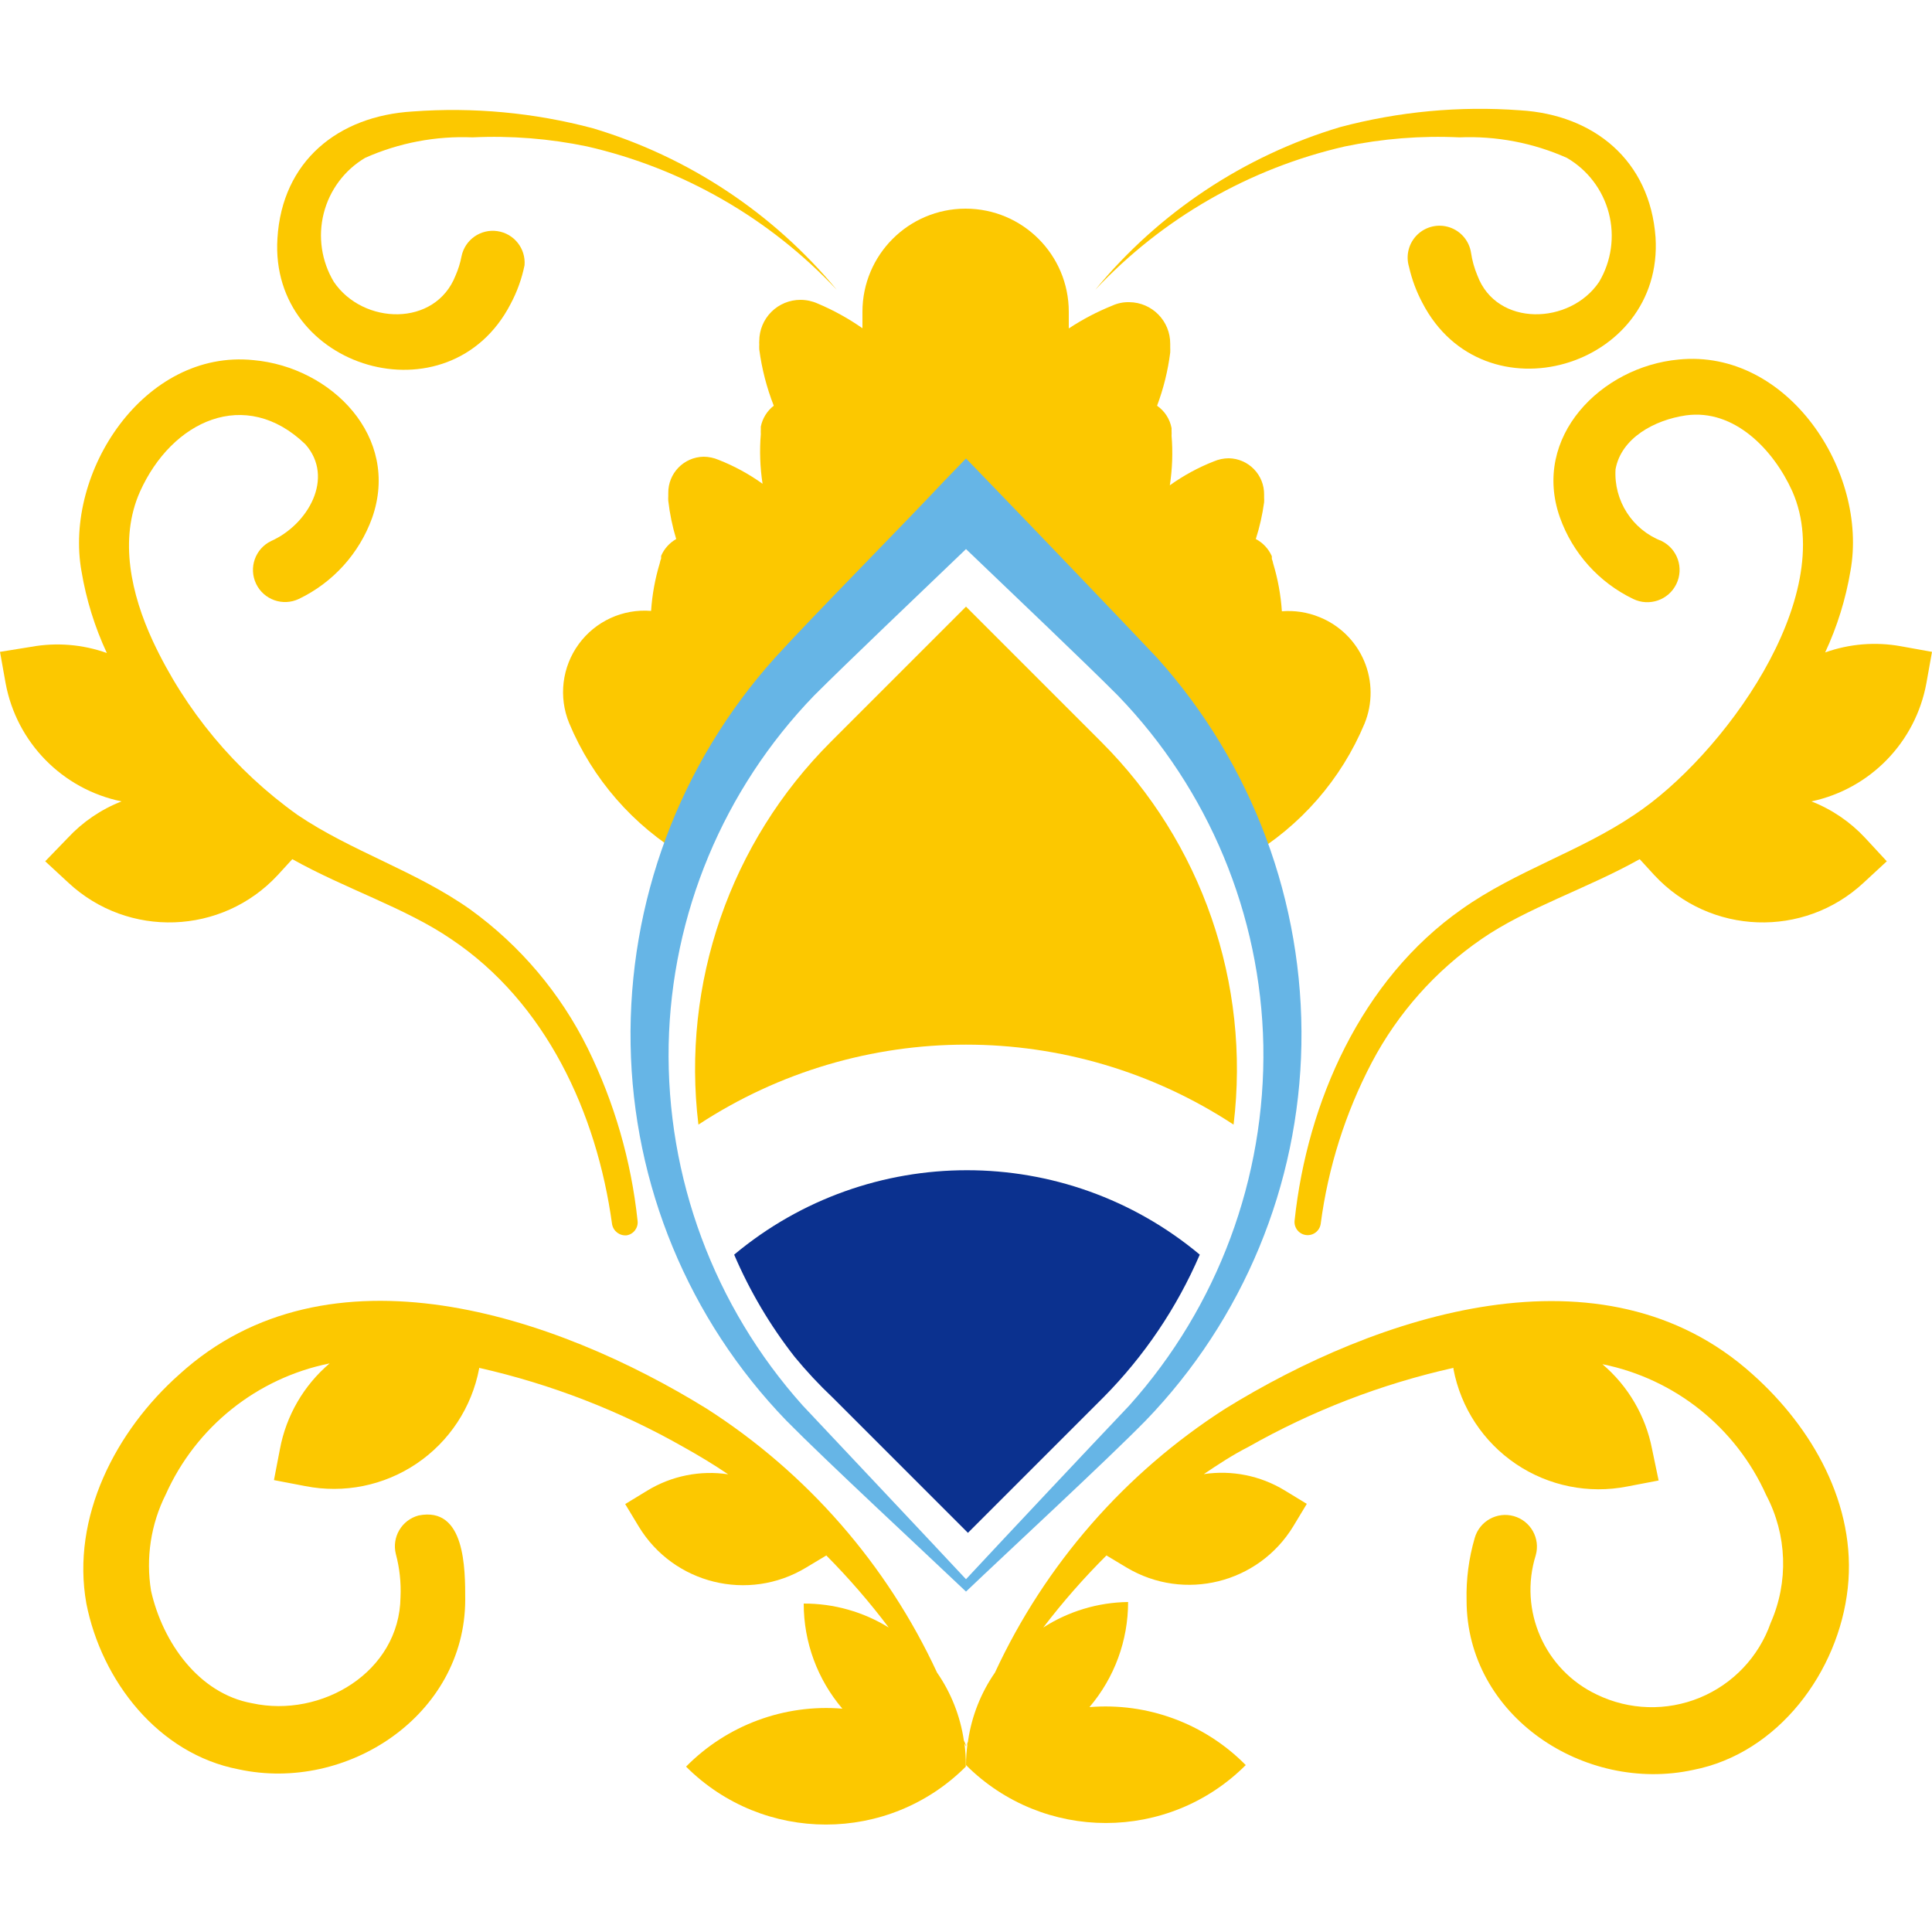
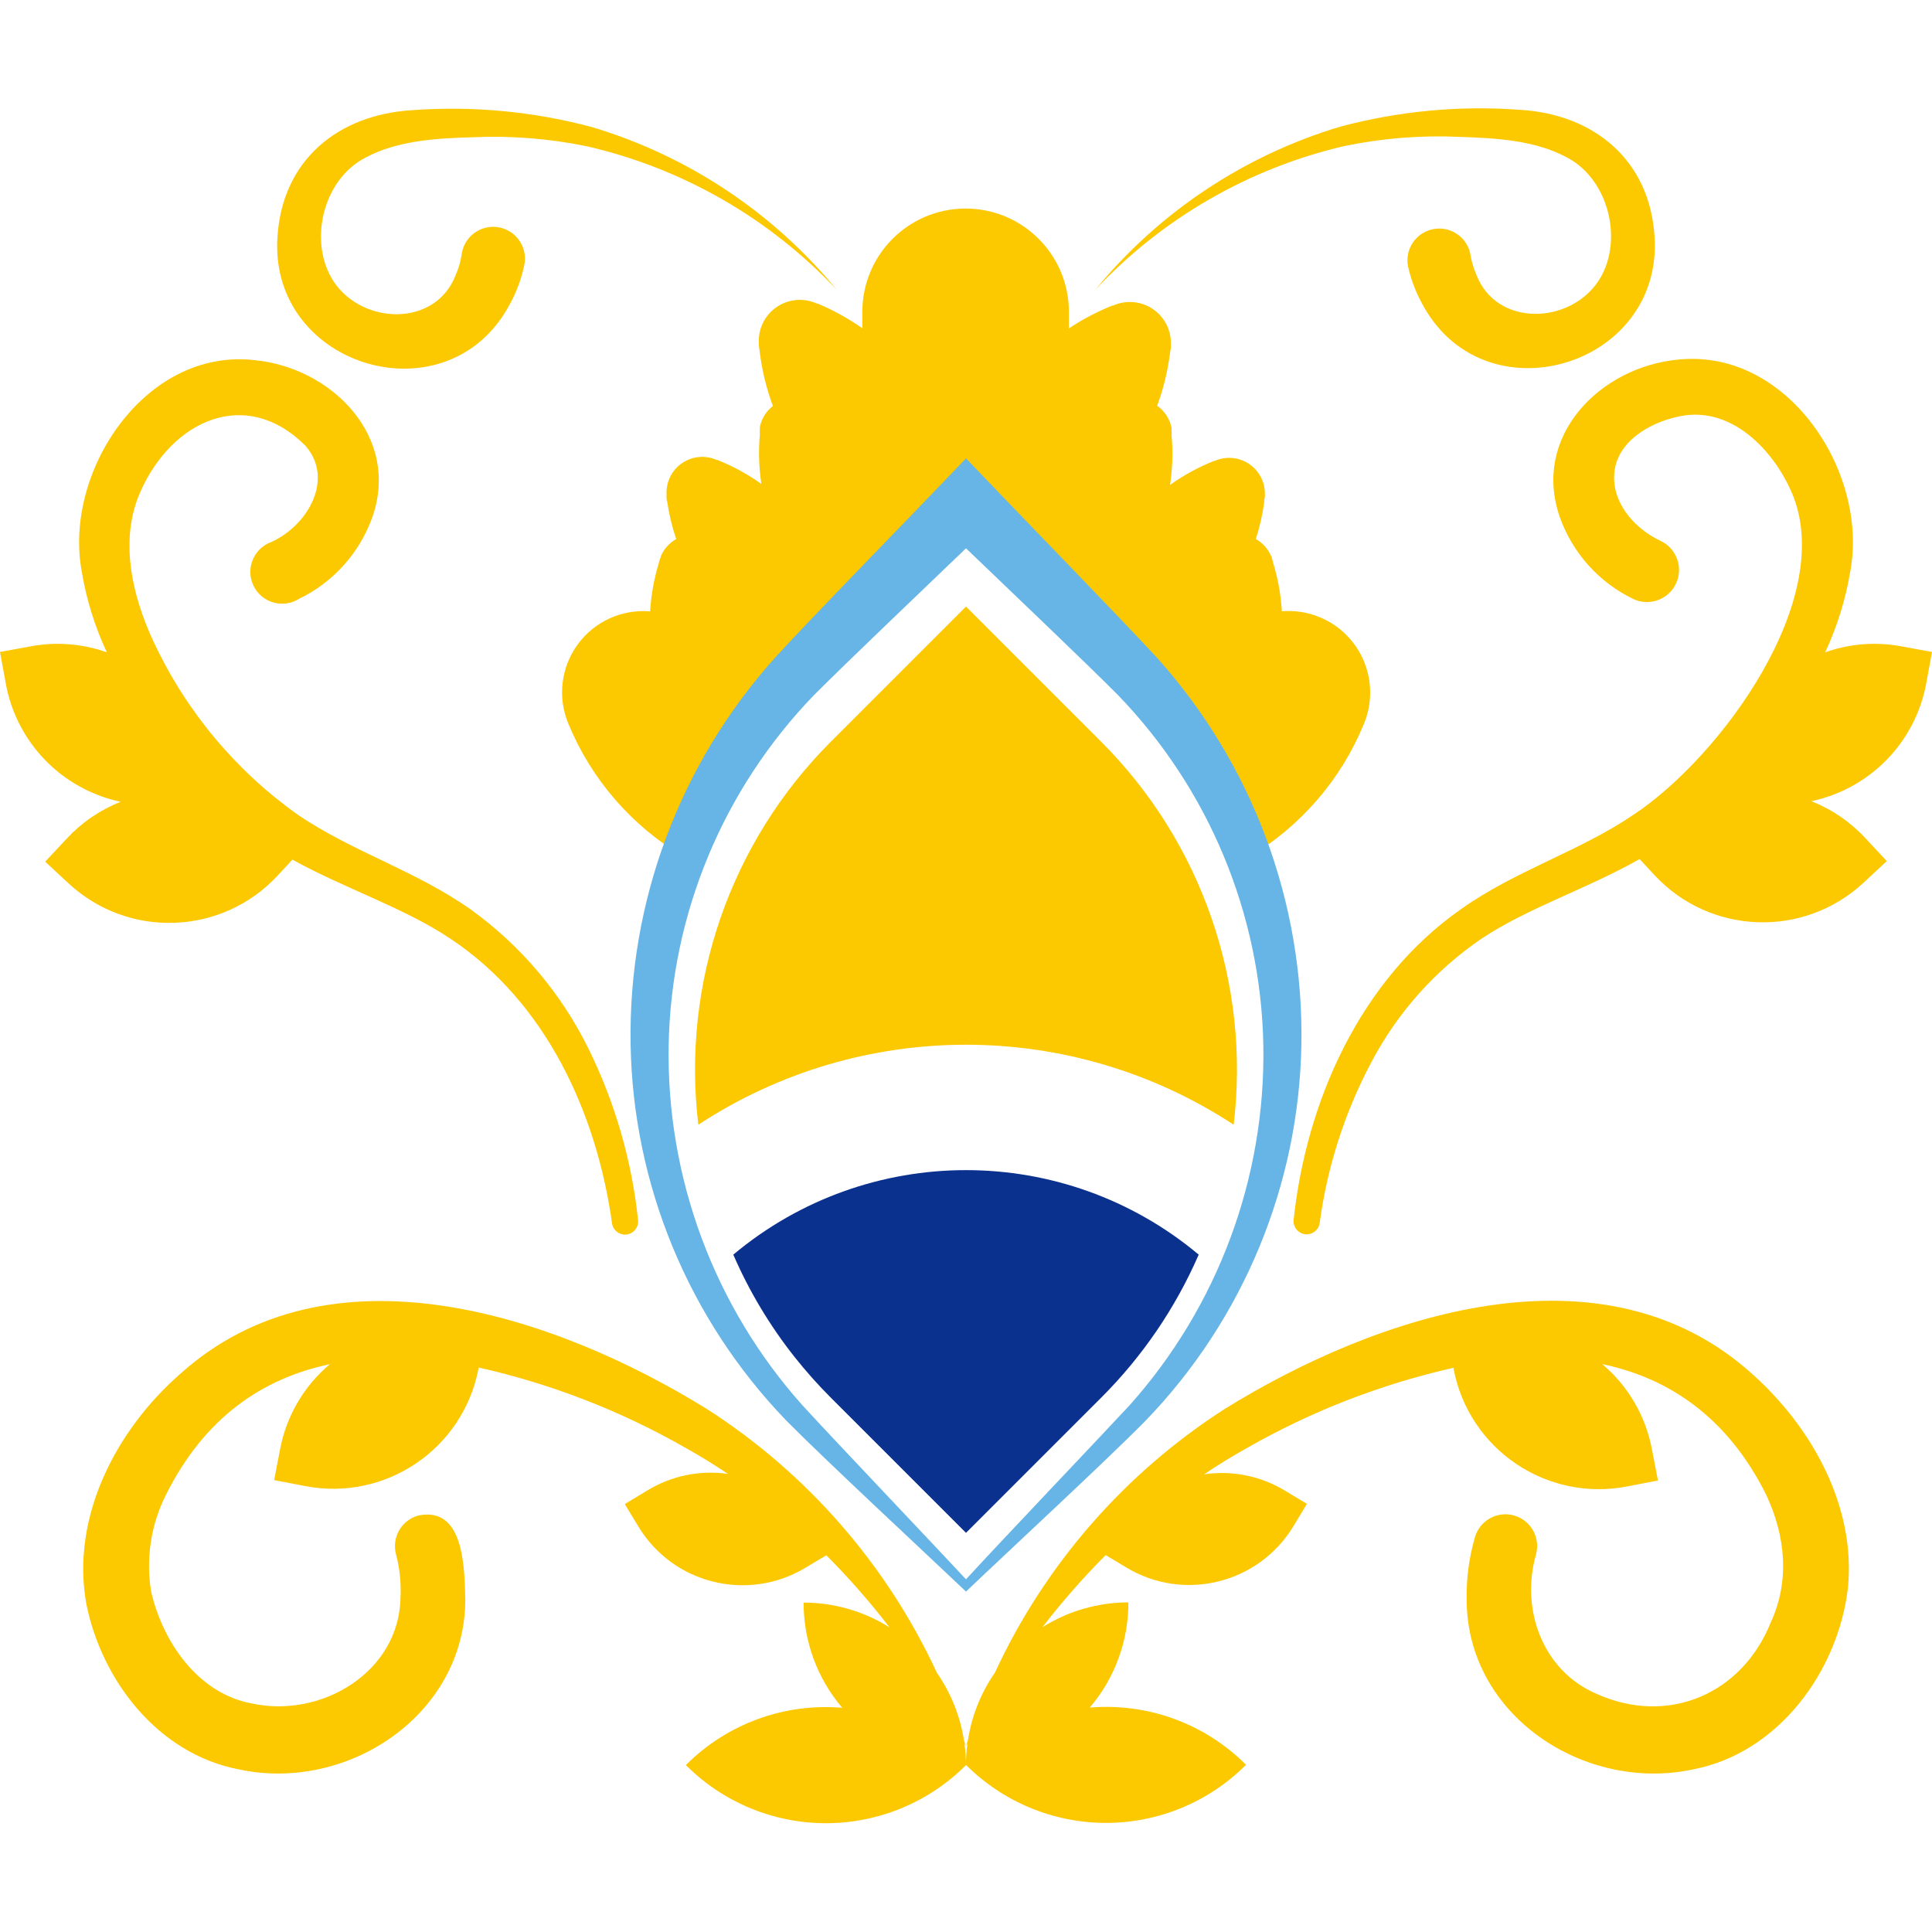
- <svg xmlns="http://www.w3.org/2000/svg" width="100" height="100" viewBox="0 0 100 100">
-   <path d="M41.13,70.23A23.76,23.76,0,0,1,38,64.94a18.8,18.8,0,0,1,24.1,0,24,24,0,0,1-5,7.4l-7,7-7-7A23.13,23.13,0,0,1,41.13,70.23Z" fill="#0b318f" />
-   <path d="M68.29,31.94a4.23,4.23,0,0,0-1.94-.3,11.06,11.06,0,0,0-.45-2.47,1.09,1.09,0,0,0-.07-.24h0s0-.09,0-.14A1.84,1.84,0,0,0,65,27.9,11.14,11.14,0,0,0,65.43,26a1.75,1.75,0,0,0,0-.24h0s0-.09,0-.15a1.86,1.86,0,0,0-1.83-1.89,2,2,0,0,0-.77.16h0a10.46,10.46,0,0,0-2.28,1.24,11,11,0,0,0,.09-2.57,1.94,1.94,0,0,0,0-.24v0h0c0-.05,0-.1,0-.15A1.82,1.82,0,0,0,59.89,21a12.16,12.16,0,0,0,.68-2.75,2.66,2.66,0,0,0,0-.28v0h0c0-.06,0-.12,0-.17a2.14,2.14,0,0,0-2.12-2.16,2,2,0,0,0-.88.18h0A12.66,12.66,0,0,0,55.32,17c0-.29,0-.57,0-.86a5.34,5.34,0,0,0-10.68,0c0,.28,0,.57,0,.85a12.46,12.46,0,0,0-2.32-1.28h0a2.17,2.17,0,0,0-.88-.19,2.13,2.13,0,0,0-2.14,2.13.88.88,0,0,0,0,.17h0v0a2.51,2.51,0,0,0,0,.27A12.43,12.43,0,0,0,40.05,21a1.83,1.83,0,0,0-.67,1.08c0,.05,0,.1,0,.15h0v0a1.94,1.94,0,0,0,0,.24,11,11,0,0,0,.09,2.57,10.46,10.46,0,0,0-2.28-1.24h0a2,2,0,0,0-.77-.16,1.86,1.86,0,0,0-1.83,1.89c0,.06,0,.1,0,.15h0a1.75,1.75,0,0,0,0,.24A11.14,11.14,0,0,0,35,27.9a1.84,1.84,0,0,0-.78.87c0,.05,0,.1,0,.14h0a1.09,1.09,0,0,0-.07.24,11.06,11.06,0,0,0-.45,2.47,4.22,4.22,0,0,0-4.24,5.81,14.48,14.48,0,0,0,6,6.89,28,28,0,0,1,5-8.49,10.3,10.3,0,0,0-.12-1.66,9.88,9.88,0,0,0,1.15.52c.15-.14.28-.3.43-.44L47.07,29c0-.27-.06-.53-.1-.8l.65.25L50,26.1l2.35,2.35c.24-.08.46-.17.69-.26,0,.27-.08.56-.11.84l5.24,5.24c.15.14.28.3.43.44a9.88,9.88,0,0,0,1.15-.52,11.59,11.59,0,0,0-.12,1.66,28,28,0,0,1,5,8.49,14.48,14.48,0,0,0,6-6.89A4.22,4.22,0,0,0,68.29,31.94Z" fill="#fcc800" />
-   <path d="M49.92,90.24a1.09,1.09,0,0,0,.08.15c0-.1-.07-.2-.11-.3a8.3,8.3,0,0,0-1.39-3.52A32.41,32.41,0,0,0,36.59,72.92C28.75,68.07,17,64.11,9.28,71.14,6,74.05,3.67,78.53,4.47,83c.79,4,3.72,7.78,7.88,8.58,5.62,1.22,11.72-2.81,11.73-8.78,0-1.61,0-4.84-2.41-4.36a1.65,1.65,0,0,0-1.18,2,7.34,7.34,0,0,1,.24,2.23c-.05,3.87-4.09,6.27-7.68,5.49-2.77-.5-4.63-3.16-5.23-5.81a8.19,8.19,0,0,1,.76-5,11.86,11.86,0,0,1,8.48-6.78A7.67,7.67,0,0,0,14.49,75l-.31,1.61,1.62.31a7.65,7.65,0,0,0,9-6.08V70.8A38.63,38.63,0,0,1,35.4,74.91c.79.44,1.55.9,2.29,1.4a6.26,6.26,0,0,0-4.18.84l-1.15.7.7,1.16a6.31,6.31,0,0,0,8.66,2.13l1.05-.63A36.37,36.37,0,0,1,46,84.24,8.32,8.32,0,0,0,41.6,83h0a8.38,8.38,0,0,0,2,5.44,10.19,10.19,0,0,0-8.09,3h0a10.24,10.24,0,0,0,14.48,0h0A8.32,8.32,0,0,0,49.92,90.24Z" fill="#fcc800" />
-   <path d="M90.72,71.14c-7.76-7-19.47-3.07-27.31,1.78A32.41,32.41,0,0,0,51.5,86.57a8.31,8.31,0,0,0-1.39,3.51c0,.11-.08.21-.11.31a1.09,1.09,0,0,0,.08-.15A8.32,8.32,0,0,0,50,91.36h0a10.24,10.24,0,0,0,14.48,0h0a10.19,10.19,0,0,0-8.09-3,8.38,8.38,0,0,0,2-5.44h0A8.32,8.32,0,0,0,54,84.24a36.37,36.37,0,0,1,3.27-3.73l1.05.63A6.31,6.31,0,0,0,66.94,79l.7-1.16-1.15-.7a6.26,6.26,0,0,0-4.18-.84c.74-.5,1.5-1,2.29-1.4A38.63,38.63,0,0,1,75.23,70.8v.06a7.65,7.65,0,0,0,9,6.08l1.62-.31L85.51,75a7.67,7.67,0,0,0-2.57-4.39,11.86,11.86,0,0,1,8.48,6.78A7.61,7.61,0,0,1,91.65,84a6.52,6.52,0,0,1-9,3.71,6,6,0,0,1-3.16-7.21,1.64,1.64,0,0,0-3.16-.89,10.6,10.6,0,0,0-.42,3.22c0,6,6.11,10,11.73,8.78,4.41-.86,7.53-5.09,8-9.41S93.78,73.87,90.72,71.14Z" fill="#fcc800" />
-   <path d="M57,38.4l-7-7-7,7a23.93,23.93,0,0,0-6.85,19.81,25.24,25.24,0,0,1,27.7,0A23.93,23.93,0,0,0,57,38.4Z" fill="#fcc800" />
-   <path d="M59.9,34.06c-2-2.12-6.68-7-8.74-9.13L50,23.73l-1.16,1.2c-2,2.14-6.81,7-8.74,9.13a29.17,29.17,0,0,0-7.46,20A28.74,28.74,0,0,0,40.7,73.53c2.06,2.09,7.09,6.75,9.3,8.85,2.17-2.07,7.26-6.77,9.3-8.85a28.74,28.74,0,0,0,8.06-19.46A29.17,29.17,0,0,0,59.9,34.06ZM58.46,72.74c-1.9,2-6.48,6.87-8.46,9-1.94-2.08-6.58-7-8.46-9a27.23,27.23,0,0,1-6.93-18.67A26.83,26.83,0,0,1,42.14,36c1.69-1.69,5.46-5.28,7.86-7.58,2.39,2.29,6.19,5.9,7.86,7.58a26.83,26.83,0,0,1,7.53,18.11A27.23,27.23,0,0,1,58.46,72.74Z" fill="#66b5e6" />
-   <path d="M33,63.18a26.56,26.56,0,0,0-2.58-8.92,19.59,19.59,0,0,0-6.07-7.18c-2.82-2-6.14-3-8.95-4.9a23,23,0,0,1-7.49-9c-1.12-2.42-1.76-5.26-.67-7.72C8.89,21.77,12.7,20,15.81,23c1.52,1.73.13,4.15-1.77,5A1.64,1.64,0,1,0,15.47,31a7.46,7.46,0,0,0,3.79-4.19c1.48-4.2-2.1-7.81-6.14-8.17-5.65-.58-9.83,5.8-8.9,10.94a16.44,16.44,0,0,0,1.31,4.22,7.61,7.61,0,0,0-3.92-.32L0,33.74l.29,1.62a7.67,7.67,0,0,0,6,6.12,7.56,7.56,0,0,0-2.78,1.89L2.34,44.58l1.2,1.11a7.66,7.66,0,0,0,10.83-.39l.76-.83C17.86,46,21,47,23.34,48.6c4.91,3.28,7.55,9,8.34,14.76a.7.7,0,0,0,.76.58A.68.68,0,0,0,33,63.18Z" fill="#fcc800" />
-   <path d="M43.31,15A25.55,25.55,0,0,0,30.39,7.58a23.61,23.61,0,0,0-5.93-.47A12.41,12.41,0,0,0,18.9,8.17a4.67,4.67,0,0,0-1.62,6.42c1.51,2.23,5.25,2.35,6.3-.33a4.64,4.64,0,0,0,.31-1,1.65,1.65,0,0,1,3.26.47,7.38,7.38,0,0,1-.72,2c-3.17,6.13-12.5,3.39-12.07-3.39.24-4,3.14-6.34,7-6.57a28.16,28.16,0,0,1,9.33.87A26.1,26.1,0,0,1,43.31,15Z" fill="#fcc800" />
-   <path d="M99.71,35.36l.29-1.62-1.61-.29a7.61,7.61,0,0,0-3.92.32,16.44,16.44,0,0,0,1.31-4.22c.93-5.14-3.25-11.51-8.9-10.94-4,.37-7.61,4-6.14,8.17A7.46,7.46,0,0,0,84.53,31,1.64,1.64,0,1,0,86,28a3.74,3.74,0,0,1-2.38-3.71c.29-1.61,2-2.55,3.64-2.79,2.51-.35,4.54,1.78,5.51,3.93,2.43,5.51-3.68,13.77-8.16,16.73-2.81,1.91-6.13,2.9-8.95,4.9-5.21,3.65-8,10-8.65,16.1a.68.68,0,0,0,1.35.18A25,25,0,0,1,71,55a17.88,17.88,0,0,1,5.69-6.4C79,47,82.14,46,84.87,44.47l.76.83a7.66,7.66,0,0,0,10.83.39l1.2-1.11-1.12-1.21a7.56,7.56,0,0,0-2.78-1.89A7.67,7.67,0,0,0,99.71,35.36Z" fill="#fcc800" />
-   <path d="M56.69,15A26.1,26.1,0,0,1,69.36,6.58a28.16,28.16,0,0,1,9.33-.87c3.81.23,6.71,2.59,7,6.57.43,6.78-8.9,9.52-12.07,3.39a7.51,7.51,0,0,1-.69-1.86,1.65,1.65,0,1,1,3.21-.73,4.86,4.86,0,0,0,.33,1.18c1,2.68,4.8,2.56,6.3.33A4.67,4.67,0,0,0,81.1,8.17a12.41,12.41,0,0,0-5.56-1.06,23.61,23.61,0,0,0-5.93.47A25.55,25.55,0,0,0,56.69,15Z" fill="#fcc800" />
+ <svg xmlns="http://www.w3.org/2000/svg" width="200" height="200" viewBox="0 0 200 200">
+   <path d="M82.25,140.47a47.64,47.64,0,0,1-6.34-10.59,37.54,37.54,0,0,1,48.18,0A48,48,0,0,1,114,144.68l-14,14-14-14A49.31,49.31,0,0,1,82.25,140.47Z" fill="#0b318f" />
+   <path d="M136.59,63.88a8.41,8.41,0,0,0-3.89-.6,21.76,21.76,0,0,0-.9-5,4,4,0,0,0-.13-.46v0h0c0-.1,0-.19-.1-.29A3.7,3.7,0,0,0,130,55.8a21.49,21.49,0,0,0,.87-3.83c0-.16,0-.32.07-.48v0h0c0-.1,0-.2,0-.3a3.7,3.7,0,0,0-5.21-3.47h-.07a21.65,21.65,0,0,0-4.54,2.48,21.36,21.36,0,0,0,.16-5.12,2.74,2.74,0,0,0,0-.49v0h0c0-.1,0-.19,0-.29A3.71,3.71,0,0,0,119.79,42a25,25,0,0,0,1.34-5.52,4.85,4.85,0,0,0,.08-.55v0h0c0-.11,0-.22,0-.34a4.25,4.25,0,0,0-6-3.95l-.08,0A24.57,24.57,0,0,0,110.65,34c0-.57,0-1.15,0-1.72a10.69,10.69,0,0,0-21.38,0c0,.57,0,1.13,0,1.7a24.85,24.85,0,0,0-4.64-2.56l-.08,0a4.25,4.25,0,0,0-6,3.89c0,.11,0,.22,0,.34h0v0a5.17,5.17,0,0,0,.07.55,24.92,24.92,0,0,0,1.39,5.83,3.67,3.67,0,0,0-1.35,2.17c0,.1,0,.19,0,.29h0v0a2.74,2.74,0,0,0,0,.49,21.36,21.36,0,0,0,.16,5.12,21.65,21.65,0,0,0-4.54-2.48h-.07A3.7,3.7,0,0,0,69,51.15c0,.1,0,.2,0,.3h0v0c0,.16,0,.32.07.48A21.49,21.49,0,0,0,70,55.8a3.7,3.7,0,0,0-1.57,1.74c0,.1-.06.19-.1.29h0v0a4,4,0,0,0-.13.46,21.76,21.76,0,0,0-.9,5,8.41,8.41,0,0,0-8.47,11.61A28.67,28.67,0,0,0,70.75,88.67a55.55,55.55,0,0,1,10-17,21.5,21.5,0,0,0-.24-3.31,22.9,22.9,0,0,0,2.31,1c.28-.3.56-.61.85-.9L94.14,58.05c0-.53-.11-1.06-.2-1.58l1.29.49L100,52.19l4.71,4.71c.46-.17.92-.34,1.37-.53-.1.56-.16,1.12-.21,1.69l10.47,10.47c.29.29.57.6.85.9a22.9,22.9,0,0,0,2.31-1,21.5,21.5,0,0,0-.24,3.31,55.55,55.55,0,0,1,10,17,28.67,28.67,0,0,0,11.92-13.78A8.44,8.44,0,0,0,136.59,63.88Z" fill="#fcc800" />
+   <path d="M99.84,180.49l.16.3-.21-.62a16.82,16.82,0,0,0-2.8-7,64.81,64.81,0,0,0-23.81-27.31c-15.69-9.7-39.1-17.62-54.62-3.55C12,148.09,7.33,157.06,8.93,166c1.59,8,7.46,15.56,15.77,17.16,11.24,2.44,23.44-5.63,23.47-17.57-.1-3.2-.08-9.66-4.84-8.71a3.29,3.29,0,0,0-2.34,4,14.64,14.64,0,0,1,.47,4.47c-.11,7.74-8.18,12.54-15.35,11-5.56-1-9.26-6.32-10.47-11.61a16.36,16.36,0,0,1,1.51-9.94c4-8.06,10.05-12.13,17-13.58A15.19,15.19,0,0,0,29,150l-.62,3.22,3.22.62a15.31,15.31,0,0,0,17.93-12.15l0-.13a77.19,77.19,0,0,1,21.26,8.22c1.56.87,3.09,1.8,4.57,2.8A12.58,12.58,0,0,0,67,154.3l-2.32,1.4,1.4,2.32a12.61,12.61,0,0,0,17.32,4.26L85.54,161a77.63,77.63,0,0,1,6.55,7.47,16.71,16.71,0,0,0-8.9-2.57h0a16.72,16.72,0,0,0,4,10.89A20.43,20.43,0,0,0,71,182.72h0a20.48,20.48,0,0,0,29,0h0A18.14,18.14,0,0,0,99.84,180.49Z" fill="#fcc800" />
+   <path d="M181.44,142.28c-15.52-14.07-38.94-6.15-54.62,3.55A64.81,64.81,0,0,0,103,173.14a16.82,16.82,0,0,0-2.8,7l-.21.62.16-.3a18.14,18.14,0,0,0-.16,2.23h0a20.48,20.48,0,0,0,29,0h0a20.43,20.43,0,0,0-16.18-5.92,16.72,16.72,0,0,0,4-10.89h0a16.71,16.71,0,0,0-8.9,2.57,77.63,77.63,0,0,1,6.55-7.47l2.11,1.27A12.61,12.61,0,0,0,133.89,158l1.4-2.32L133,154.3a12.58,12.58,0,0,0-8.35-1.68c1.48-1,3-1.93,4.57-2.8a77.52,77.52,0,0,1,21.26-8.23l0,.14a15.31,15.31,0,0,0,17.93,12.15l3.22-.62L171,150a15.19,15.19,0,0,0-5.14-8.79c6.93,1.45,13,5.52,17,13.58,2,4.3,2.41,8.92.45,13.16-3,7.48-10.69,10.69-18,7.41-5.63-2.38-7.92-8.78-6.31-14.42a3.28,3.28,0,0,0-6.32-1.79,21.56,21.56,0,0,0-.85,6.44c0,12,12.23,20,23.47,17.57,8.83-1.71,15-10.18,16-18.81C192.12,155.91,187.55,147.75,181.44,142.28Z" fill="#fcc800" />
+   <path d="M114,76.79l-14-14-14,14a48,48,0,0,0-13.71,39.64,50.51,50.51,0,0,1,55.42,0A48,48,0,0,0,114,76.79Z" fill="#fcc800" />
+   <path d="M119.8,68.12c-3.91-4.24-13.35-13.92-17.48-18.25L100,47.45l-2.32,2.42c-4.06,4.26-13.61,14-17.48,18.25a58.41,58.41,0,0,0-14.92,40A57.52,57.52,0,0,0,81.4,147.06c4.13,4.18,14.18,13.5,18.6,17.7,4.33-4.14,14.51-13.54,18.6-17.7a57.52,57.52,0,0,0,16.12-38.91A58.41,58.41,0,0,0,119.8,68.12Zm-2.88,77.37c-3.8,4.08-13,13.73-16.92,18-3.88-4.17-13.15-13.9-16.92-18a54.54,54.54,0,0,1-13.86-37.34A53.57,53.57,0,0,1,84.29,71.93C87.67,68.54,95.2,61.37,100,56.76c4.78,4.59,12.37,11.81,15.71,15.17a53.59,53.59,0,0,1,15.07,36.22A54.54,54.54,0,0,1,116.92,145.49Z" fill="#66b5e6" />
+   <path d="M66.06,126.37a52.65,52.65,0,0,0-5.16-17.85A39,39,0,0,0,48.76,94.17c-5.64-4-12.29-6-17.89-9.8a45.65,45.65,0,0,1-15-18c-2.24-4.83-3.52-10.52-1.35-15.43,3.23-7.36,10.86-11,17.08-4.82,3.05,3.46.26,8.3-3.54,10A3.29,3.29,0,1,0,30.94,62a15,15,0,0,0,7.58-8.39c3-8.39-4.21-15.62-12.28-16.34C15,36.07,6.58,48.82,8.45,59.09a32.23,32.23,0,0,0,2.61,8.44,15.17,15.17,0,0,0-7.83-.63L0,67.49l.59,3.22A15.31,15.31,0,0,0,12.49,83a15.26,15.26,0,0,0-5.57,3.8l-2.24,2.4,2.41,2.24a15.31,15.31,0,0,0,21.64-.79l1.54-1.66C35.72,92,41.92,94,46.68,97.21c9.83,6.55,15.1,18,16.69,29.51a1.36,1.36,0,0,0,2.69-.35Z" fill="#fcc800" />
+   <path d="M86.62,30A51.24,51.24,0,0,0,60.79,15.15a47.85,47.85,0,0,0-11.88-.94c-3.77.1-7.84.35-11.1,2.12-4.44,2.3-5.93,8.81-3.25,12.84,3,4.47,10.5,4.7,12.59-.65a8.23,8.23,0,0,0,.63-2.1,3.29,3.29,0,1,1,6.51.93,14.24,14.24,0,0,1-1.44,4c-6.33,12.25-25,6.76-24.13-6.78.48-8,6.28-12.69,13.9-13.16a56.12,56.12,0,0,1,18.67,1.75A52.19,52.19,0,0,1,86.62,30Z" fill="#fcc800" />
+   <path d="M199.41,70.71l.59-3.22-3.23-.59a15.17,15.17,0,0,0-7.83.63,32.35,32.35,0,0,0,2.61-8.44c1.87-10.27-6.5-23-17.79-21.87-8.1.74-15.23,7.92-12.28,16.34A15,15,0,0,0,169.06,62,3.29,3.29,0,1,0,171.92,56c-2.9-1.35-5.27-4.25-4.76-7.41s4.05-5.11,7.27-5.59c5-.68,9.09,3.57,11,7.87,4.86,11-7.35,27.54-16.33,33.47-5.6,3.81-12.26,5.78-17.89,9.8-10.41,7.29-16,19.89-17.3,32.2a1.36,1.36,0,0,0,2.69.35A49.6,49.6,0,0,1,141.94,110a35.49,35.49,0,0,1,11.38-12.8c4.77-3.19,11-5.2,16.41-8.27l1.54,1.66a15.31,15.31,0,0,0,21.64.79l2.41-2.24-2.24-2.4a15.26,15.26,0,0,0-5.57-3.8A15.31,15.31,0,0,0,199.41,70.71Z" fill="#fcc800" />
+   <path d="M113.38,30a52.19,52.19,0,0,1,25.33-16.88,56.1,56.1,0,0,1,18.67-1.75c7.62.46,13.42,5.19,13.9,13.16.86,13.54-17.79,19-24.13,6.78a14.49,14.49,0,0,1-1.39-3.73,3.29,3.29,0,0,1,6.41-1.47,9.2,9.2,0,0,0,.68,2.37c2.08,5.35,9.58,5.12,12.59.65,2.68-4,1.19-10.54-3.25-12.84-3.26-1.77-7.33-2-11.1-2.12a47.85,47.85,0,0,0-11.88.94A51.24,51.24,0,0,0,113.38,30Z" fill="#fcc800" />
</svg>
